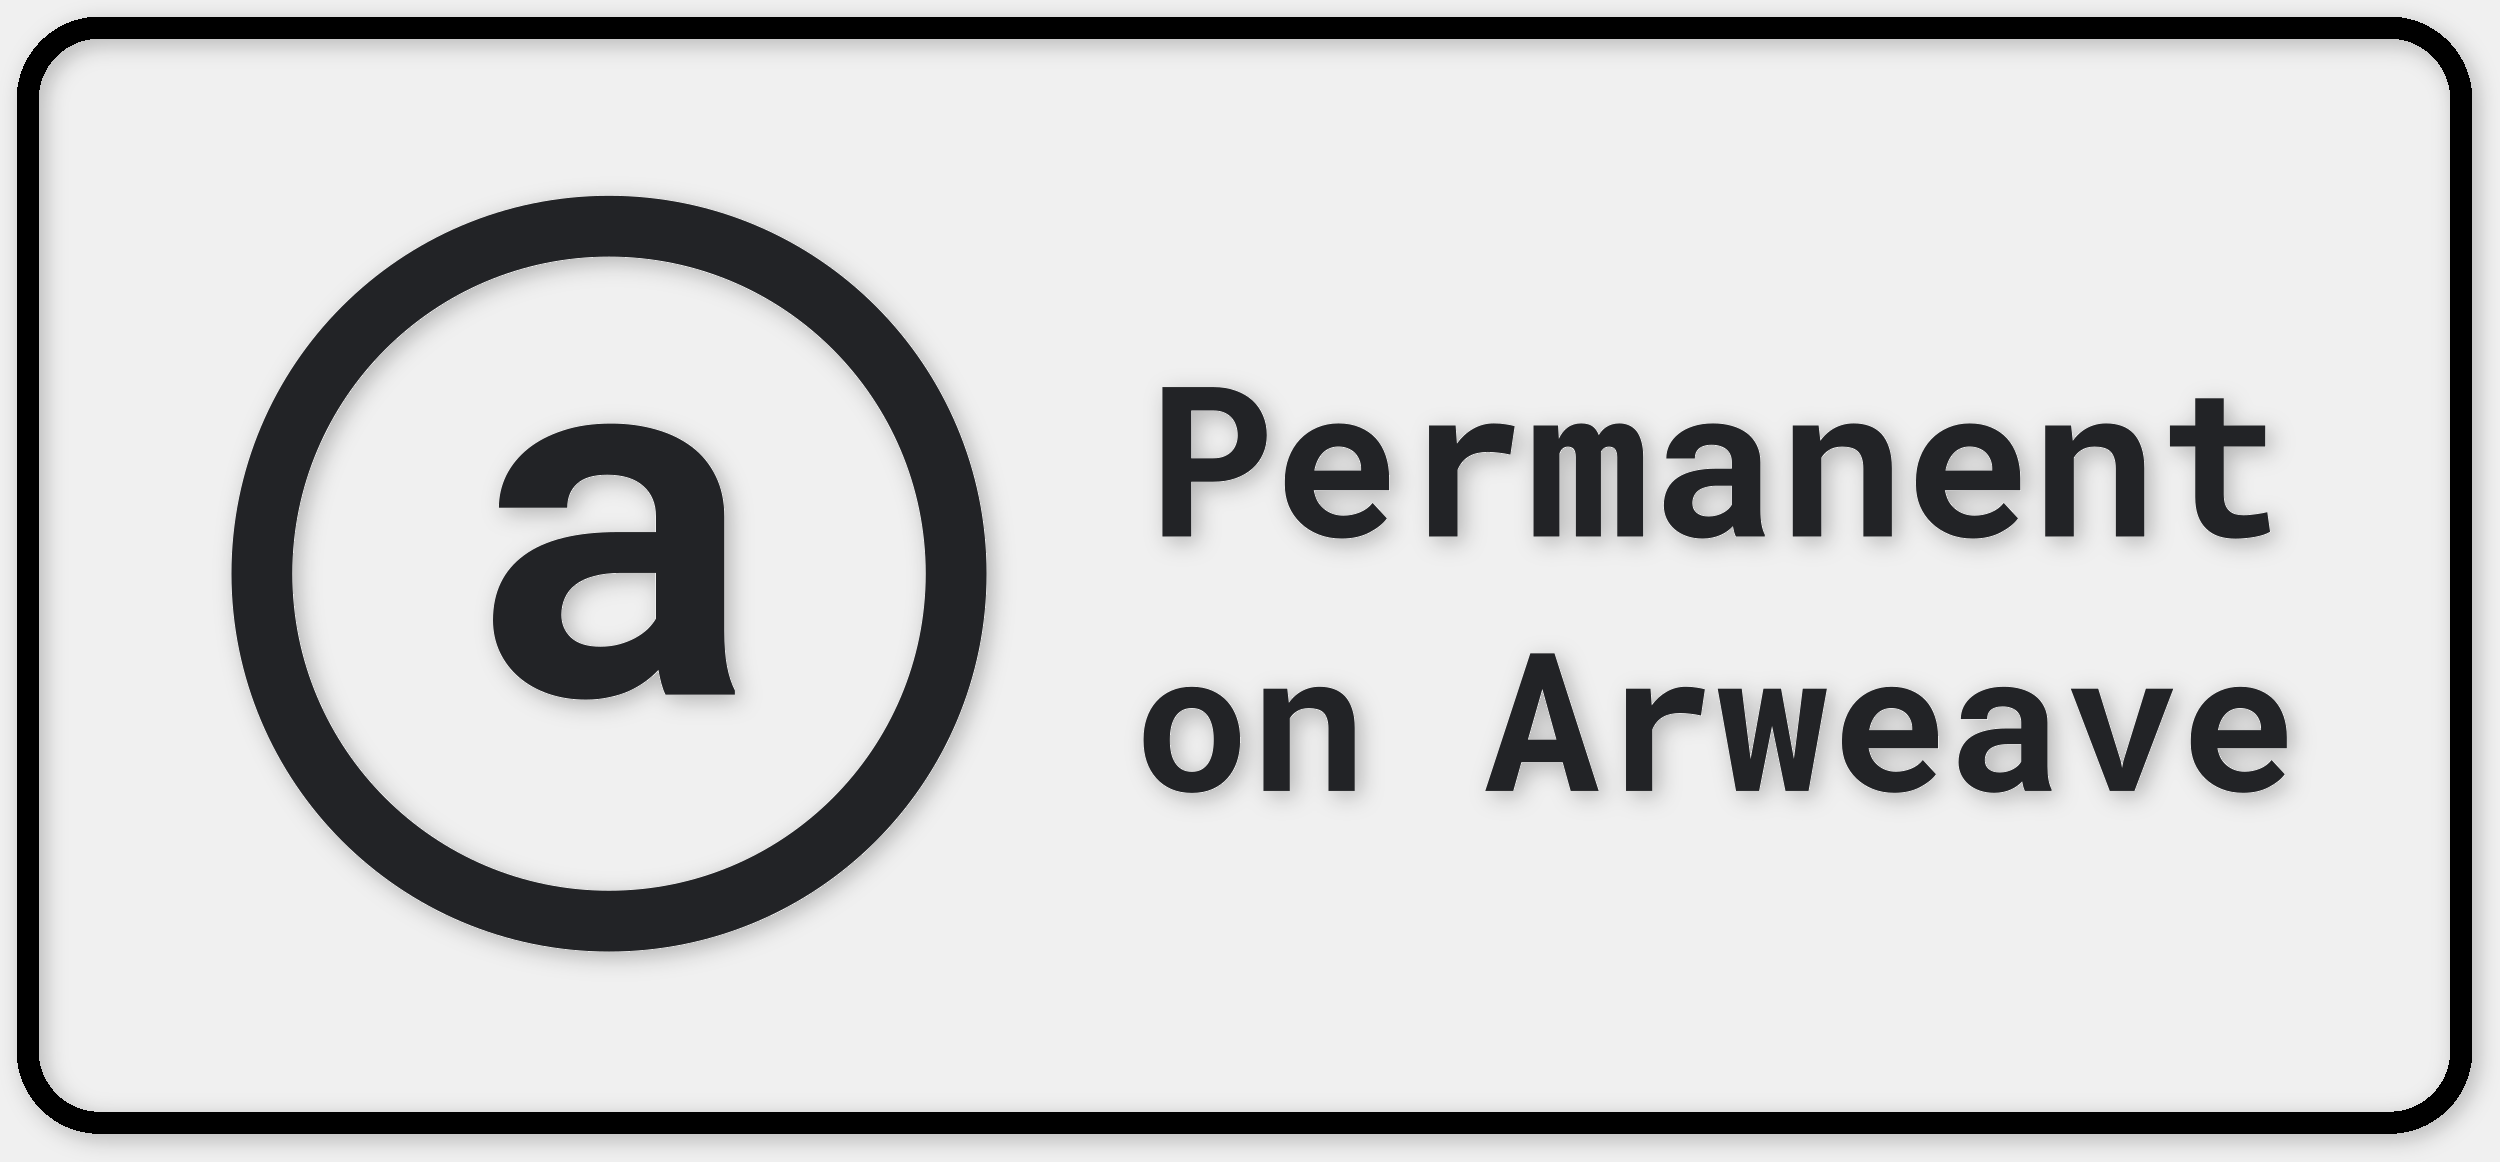
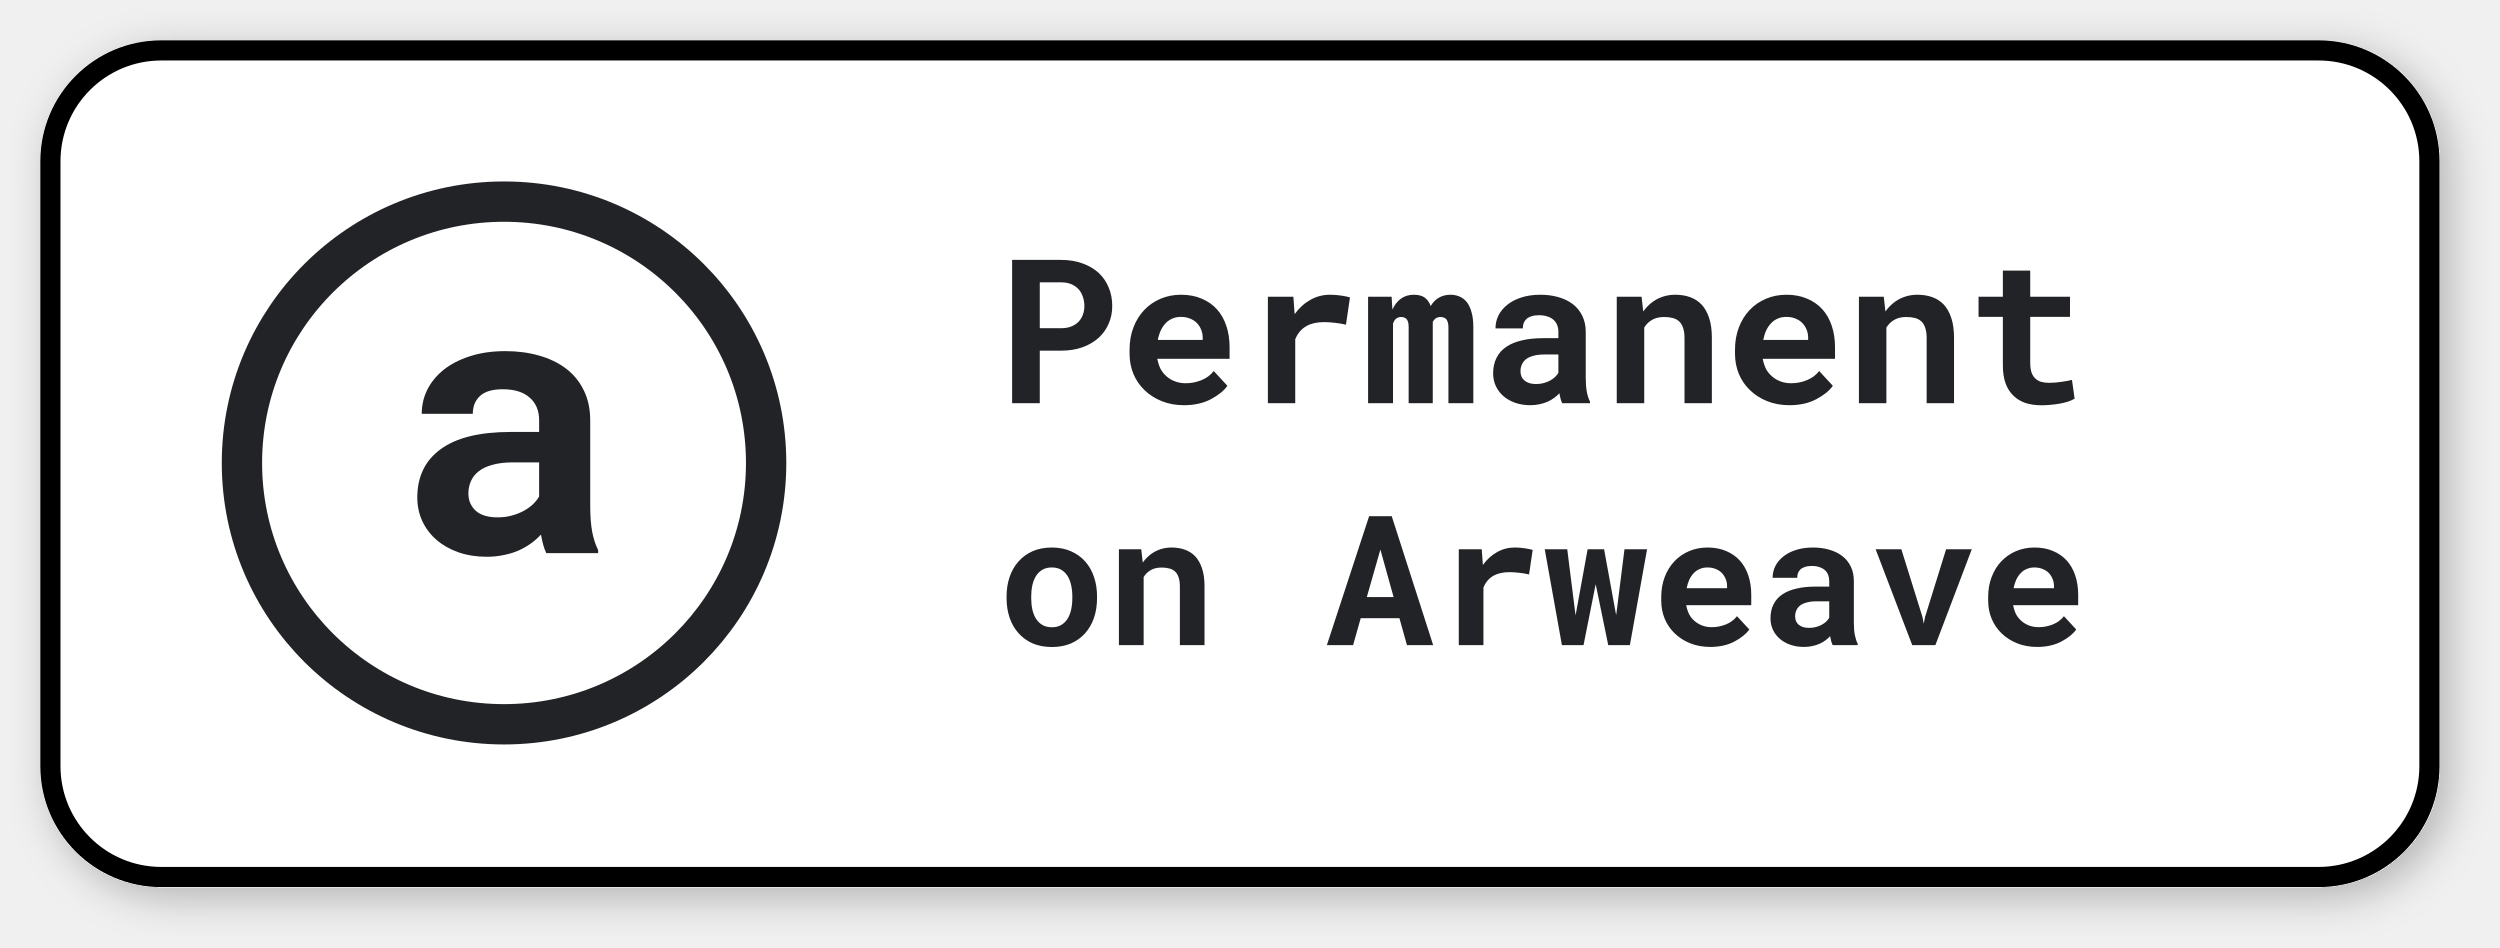
- <svg xmlns="http://www.w3.org/2000/svg" width="452" height="210" viewBox="0 0 452 210" fill="none">
-   <g filter="url(#filter0_d_134_61)">
-     <path d="M120.334 125.599C120.038 125.006 119.786 124.324 119.579 123.553C119.371 122.782 119.193 121.967 119.045 121.107C118.364 121.848 117.579 122.545 116.69 123.197C115.801 123.85 114.809 124.428 113.712 124.932C112.646 125.407 111.461 125.777 110.157 126.044C108.853 126.341 107.446 126.489 105.935 126.489C103.476 126.489 101.209 126.133 99.135 125.421C97.091 124.71 95.328 123.716 93.847 122.441C92.366 121.166 91.21 119.654 90.381 117.904C89.551 116.125 89.136 114.197 89.136 112.122C89.136 107.051 91.018 103.136 94.78 100.378C98.573 97.591 104.217 96.197 111.712 96.197H118.601V93.35C118.601 91.037 117.845 89.213 116.334 87.879C114.823 86.515 112.646 85.833 109.801 85.833C107.283 85.833 105.446 86.382 104.291 87.479C103.135 88.546 102.558 89.985 102.558 91.793H90.203C90.203 89.747 90.647 87.805 91.536 85.966C92.454 84.128 93.773 82.512 95.491 81.118C97.239 79.724 99.358 78.627 101.846 77.826C104.365 76.996 107.239 76.581 110.468 76.581C113.372 76.581 116.068 76.937 118.556 77.648C121.075 78.36 123.252 79.413 125.089 80.806C126.926 82.2 128.363 83.965 129.4 86.1C130.437 88.205 130.956 90.652 130.956 93.439V114.079C130.956 116.659 131.119 118.794 131.444 120.484C131.77 122.174 132.244 123.627 132.867 124.843V125.599H120.334ZM108.557 116.925C109.801 116.925 110.957 116.777 112.024 116.481C113.09 116.184 114.053 115.799 114.912 115.324C115.771 114.85 116.512 114.316 117.134 113.723C117.756 113.1 118.245 112.477 118.601 111.855V103.581H112.29C110.364 103.581 108.72 103.774 107.357 104.159C105.994 104.515 104.883 105.034 104.024 105.716C103.165 106.369 102.528 107.169 102.113 108.118C101.698 109.037 101.491 110.046 101.491 111.143C101.491 112.804 102.069 114.182 103.224 115.28C104.409 116.377 106.187 116.925 108.557 116.925Z" fill="#222326" />
-     <path d="M172.874 103.72C172.874 138.421 144.769 166.544 110.112 166.544C75.454 166.544 47.35 138.421 47.35 103.72C47.35 69.019 75.454 40.897 110.112 40.897C144.769 40.897 172.874 69.019 172.874 103.72Z" stroke="#222326" stroke-width="11" />
-     <path d="M215.378 87.092H219.405C220.877 87.092 222.206 86.882 223.394 86.461C224.581 86.04 225.596 85.453 226.437 84.698C227.266 83.956 227.903 83.072 228.348 82.045C228.806 81.018 229.035 79.899 229.035 78.686C229.035 77.388 228.806 76.206 228.348 75.143C227.903 74.079 227.266 73.163 226.437 72.397C225.596 71.642 224.581 71.054 223.394 70.634C222.206 70.201 220.877 69.984 219.405 69.984H210.164V97H215.378V87.092ZM215.378 82.861V74.215H219.405C220.147 74.215 220.79 74.332 221.334 74.567C221.879 74.802 222.336 75.124 222.707 75.532C223.066 75.94 223.332 76.417 223.505 76.961C223.691 77.505 223.784 78.093 223.784 78.724C223.784 79.268 223.691 79.794 223.505 80.301C223.332 80.796 223.066 81.235 222.707 81.618C222.336 82.002 221.879 82.305 221.334 82.527C220.79 82.75 220.147 82.861 219.405 82.861H215.378ZM242.58 97.371C244.522 97.371 246.204 96.994 247.626 96.239C249.049 95.485 250.088 94.644 250.744 93.716L248.164 90.933C247.571 91.7 246.798 92.275 245.845 92.658C244.893 93.042 243.909 93.233 242.895 93.233C242.178 93.233 241.516 93.122 240.91 92.899C240.303 92.677 239.765 92.361 239.295 91.953C238.838 91.557 238.473 91.118 238.201 90.636C237.928 90.141 237.706 89.492 237.533 88.688V88.632H251.152V86.442C251.152 84.97 250.948 83.628 250.539 82.416C250.131 81.191 249.538 80.146 248.758 79.28C247.967 78.414 247.002 77.746 245.864 77.276C244.738 76.794 243.452 76.553 242.004 76.553C240.607 76.553 239.314 76.806 238.126 77.314C236.939 77.821 235.912 78.532 235.046 79.447C234.18 80.363 233.506 81.457 233.024 82.731C232.541 83.993 232.3 85.391 232.3 86.925V87.667C232.3 89.015 232.541 90.283 233.024 91.471C233.519 92.646 234.218 93.666 235.121 94.532C236.024 95.41 237.106 96.103 238.368 96.61C239.629 97.118 241.033 97.371 242.58 97.371ZM241.967 80.728C242.623 80.728 243.198 80.833 243.693 81.043C244.2 81.241 244.627 81.513 244.973 81.859C245.319 82.218 245.592 82.639 245.789 83.121C245.987 83.603 246.086 84.117 246.086 84.661V85.069H237.625C237.749 84.414 237.935 83.82 238.182 83.288C238.429 82.756 238.739 82.299 239.11 81.915C239.469 81.532 239.889 81.241 240.372 81.043C240.854 80.833 241.386 80.728 241.967 80.728ZM270.078 76.553C268.729 76.553 267.486 76.88 266.348 77.536C265.21 78.179 264.233 79.07 263.416 80.208L263.379 79.763L263.175 76.924H258.37V97H263.528V84.939C263.763 84.37 264.06 83.876 264.418 83.455C264.777 83.034 265.21 82.688 265.717 82.416C266.138 82.181 266.614 82.008 267.146 81.897C267.69 81.773 268.296 81.711 268.964 81.711C269.608 81.711 270.282 81.754 270.987 81.841C271.704 81.915 272.403 82.033 273.083 82.193L273.844 77.054C273.436 76.93 272.898 76.819 272.23 76.72C271.574 76.608 270.857 76.553 270.078 76.553ZM281.693 76.924H277.258V97H281.953V81.971C282.014 81.81 282.082 81.662 282.157 81.525C282.231 81.389 282.317 81.272 282.416 81.173C282.553 81.037 282.707 80.932 282.88 80.857C283.053 80.783 283.251 80.746 283.474 80.746C283.672 80.746 283.858 80.777 284.031 80.839C284.204 80.888 284.358 80.981 284.495 81.117C284.618 81.253 284.717 81.445 284.791 81.692C284.866 81.94 284.903 82.255 284.903 82.639V97H289.449V82.193C289.449 82.045 289.449 81.927 289.449 81.841C289.449 81.754 289.449 81.699 289.449 81.674C289.511 81.538 289.585 81.42 289.671 81.321C289.758 81.21 289.857 81.111 289.968 81.024C290.104 80.938 290.247 80.87 290.395 80.82C290.556 80.771 290.735 80.746 290.933 80.746C291.119 80.746 291.298 80.777 291.471 80.839C291.657 80.888 291.817 80.981 291.954 81.117C292.09 81.266 292.195 81.463 292.269 81.711C292.356 81.958 292.399 82.274 292.399 82.657V97H297.093V82.676C297.093 81.562 296.982 80.622 296.759 79.856C296.549 79.076 296.252 78.439 295.869 77.944C295.473 77.462 295.009 77.109 294.477 76.887C293.957 76.664 293.395 76.553 292.789 76.553C292.306 76.553 291.861 76.615 291.453 76.738C291.044 76.862 290.679 77.035 290.358 77.258C290.098 77.431 289.857 77.641 289.634 77.889C289.424 78.124 289.232 78.39 289.059 78.686C288.948 78.377 288.812 78.105 288.651 77.87C288.502 77.623 288.323 77.412 288.113 77.239C287.841 77.004 287.519 76.831 287.148 76.72C286.777 76.608 286.356 76.553 285.886 76.553C284.921 76.553 284.099 76.806 283.418 77.314C282.75 77.808 282.225 78.489 281.841 79.355L281.693 76.924ZM313.848 97H319.08V96.685C318.821 96.177 318.623 95.571 318.487 94.866C318.351 94.161 318.283 93.27 318.283 92.194V83.585C318.283 82.422 318.066 81.402 317.633 80.523C317.2 79.633 316.6 78.897 315.833 78.315C315.067 77.734 314.157 77.295 313.106 76.998C312.067 76.701 310.941 76.553 309.729 76.553C308.381 76.553 307.181 76.726 306.129 77.072C305.09 77.406 304.212 77.864 303.495 78.445C302.765 79.027 302.208 79.701 301.825 80.468C301.454 81.235 301.268 82.045 301.268 82.898H306.426C306.426 82.54 306.476 82.212 306.575 81.915C306.686 81.618 306.853 81.365 307.076 81.154C307.323 80.919 307.645 80.74 308.04 80.616C308.436 80.48 308.906 80.412 309.451 80.412C310.069 80.412 310.607 80.493 311.065 80.653C311.535 80.802 311.925 81.018 312.234 81.303C312.531 81.575 312.753 81.903 312.902 82.286C313.05 82.657 313.124 83.078 313.124 83.548V84.735H310.248C308.764 84.735 307.447 84.871 306.296 85.144C305.158 85.403 304.2 85.787 303.42 86.294C302.554 86.851 301.905 87.562 301.472 88.428C301.039 89.281 300.823 90.265 300.823 91.378C300.823 92.244 300.996 93.048 301.342 93.79C301.689 94.52 302.171 95.151 302.789 95.683C303.408 96.215 304.144 96.629 304.997 96.926C305.863 97.223 306.81 97.371 307.836 97.371C308.467 97.371 309.055 97.309 309.599 97.186C310.143 97.074 310.644 96.913 311.102 96.703C311.547 96.505 311.955 96.27 312.327 95.998C312.698 95.726 313.025 95.435 313.31 95.126C313.372 95.485 313.446 95.825 313.533 96.147C313.619 96.468 313.724 96.753 313.848 97ZM308.931 93.382C308.449 93.382 308.022 93.326 307.651 93.215C307.292 93.091 306.989 92.93 306.742 92.732C306.494 92.522 306.303 92.269 306.166 91.972C306.043 91.662 305.981 91.329 305.981 90.97C305.981 90.512 306.067 90.091 306.241 89.708C306.414 89.312 306.68 88.972 307.039 88.688C307.397 88.415 307.861 88.205 308.43 88.057C308.999 87.896 309.686 87.815 310.49 87.815H313.124V91.267C312.976 91.526 312.772 91.786 312.512 92.046C312.252 92.293 311.943 92.516 311.584 92.714C311.226 92.912 310.824 93.073 310.378 93.196C309.933 93.32 309.451 93.382 308.931 93.382ZM324.127 97H329.304V82.731C329.477 82.459 329.669 82.212 329.879 81.989C330.09 81.767 330.325 81.575 330.584 81.414C330.906 81.191 331.271 81.024 331.679 80.913C332.1 80.802 332.557 80.746 333.052 80.746C333.646 80.746 334.178 80.808 334.648 80.932C335.118 81.043 335.52 81.247 335.854 81.544C336.188 81.841 336.442 82.249 336.615 82.769C336.8 83.276 336.893 83.925 336.893 84.717V97H342.051V84.643C342.051 83.183 341.878 81.946 341.532 80.932C341.198 79.905 340.728 79.064 340.122 78.408C339.503 77.765 338.773 77.295 337.932 76.998C337.091 76.701 336.163 76.553 335.149 76.553C334.357 76.553 333.609 76.664 332.904 76.887C332.199 77.109 331.549 77.431 330.955 77.852C330.609 78.099 330.281 78.377 329.972 78.686C329.663 78.996 329.378 79.336 329.119 79.707L328.803 76.924H324.127V97ZM356.691 97.371C358.633 97.371 360.315 96.994 361.738 96.239C363.16 95.485 364.199 94.644 364.855 93.716L362.276 90.933C361.682 91.7 360.909 92.275 359.956 92.658C359.004 93.042 358.021 93.233 357.006 93.233C356.289 93.233 355.627 93.122 355.021 92.899C354.415 92.677 353.877 92.361 353.407 91.953C352.949 91.557 352.584 91.118 352.312 90.636C352.04 90.141 351.817 89.492 351.644 88.688V88.632H365.263V86.442C365.263 84.97 365.059 83.628 364.651 82.416C364.243 81.191 363.649 80.146 362.87 79.28C362.078 78.414 361.113 77.746 359.975 77.276C358.849 76.794 357.563 76.553 356.116 76.553C354.718 76.553 353.425 76.806 352.238 77.314C351.05 77.821 350.024 78.532 349.158 79.447C348.292 80.363 347.618 81.457 347.135 82.731C346.653 83.993 346.412 85.391 346.412 86.925V87.667C346.412 89.015 346.653 90.283 347.135 91.471C347.63 92.646 348.329 93.666 349.232 94.532C350.135 95.41 351.217 96.103 352.479 96.61C353.741 97.118 355.145 97.371 356.691 97.371ZM356.079 80.728C356.734 80.728 357.309 80.833 357.804 81.043C358.311 81.241 358.738 81.513 359.084 81.859C359.431 82.218 359.703 82.639 359.901 83.121C360.099 83.603 360.198 84.117 360.198 84.661V85.069H351.737C351.86 84.414 352.046 83.82 352.293 83.288C352.541 82.756 352.85 82.299 353.221 81.915C353.58 81.532 354 81.241 354.483 81.043C354.965 80.833 355.497 80.728 356.079 80.728ZM369.772 97H374.949V82.731C375.122 82.459 375.314 82.212 375.524 81.989C375.734 81.767 375.969 81.575 376.229 81.414C376.551 81.191 376.915 81.024 377.324 80.913C377.744 80.802 378.202 80.746 378.697 80.746C379.29 80.746 379.822 80.808 380.292 80.932C380.762 81.043 381.164 81.247 381.498 81.544C381.832 81.841 382.086 82.249 382.259 82.769C382.445 83.276 382.538 83.925 382.538 84.717V97H387.696V84.643C387.696 83.183 387.523 81.946 387.176 80.932C386.842 79.905 386.372 79.064 385.766 78.408C385.148 77.765 384.418 77.295 383.577 76.998C382.735 76.701 381.808 76.553 380.793 76.553C380.002 76.553 379.253 76.664 378.548 76.887C377.843 77.109 377.194 77.431 376.6 77.852C376.254 78.099 375.926 78.377 375.617 78.686C375.307 78.996 375.023 79.336 374.763 79.707L374.448 76.924H369.772V97ZM402.057 72.007H396.899V76.924H392.316V80.728H396.899V89.856C396.899 91.18 397.072 92.318 397.418 93.27C397.765 94.211 398.26 94.984 398.903 95.59C399.534 96.208 400.294 96.666 401.185 96.963C402.088 97.247 403.09 97.39 404.191 97.39C404.76 97.39 405.335 97.359 405.916 97.297C406.51 97.247 407.079 97.173 407.623 97.074C408.168 96.975 408.681 96.852 409.164 96.703C409.646 96.542 410.067 96.357 410.425 96.147L409.924 92.603C409.689 92.664 409.405 92.726 409.071 92.788C408.749 92.85 408.403 92.906 408.032 92.955C407.648 93.017 407.246 93.066 406.826 93.103C406.417 93.141 406.015 93.159 405.62 93.159C405.075 93.159 404.581 93.097 404.135 92.974C403.702 92.85 403.331 92.64 403.022 92.343C402.713 92.058 402.471 91.675 402.298 91.192C402.137 90.698 402.057 90.085 402.057 89.356V80.728H409.553V76.924H402.057V72.007ZM206.758 133.583V133.942C206.758 135.298 206.951 136.551 207.339 137.702C207.726 138.841 208.296 139.833 209.048 140.676C209.788 141.519 210.7 142.18 211.782 142.658C212.876 143.125 214.118 143.359 215.508 143.359C216.886 143.359 218.117 143.125 219.199 142.658C220.282 142.18 221.193 141.519 221.934 140.676C222.674 139.833 223.238 138.841 223.625 137.702C224.013 136.551 224.206 135.298 224.206 133.942V133.583C224.206 132.239 224.013 130.997 223.625 129.858C223.238 128.707 222.674 127.71 221.934 126.867C221.182 126.024 220.264 125.363 219.182 124.885C218.1 124.406 216.864 124.167 215.474 124.167C214.084 124.167 212.847 124.406 211.765 124.885C210.694 125.363 209.788 126.024 209.048 126.867C208.296 127.71 207.726 128.707 207.339 129.858C206.951 130.997 206.758 132.239 206.758 133.583ZM211.509 133.942V133.583C211.509 132.832 211.583 132.119 211.731 131.447C211.879 130.775 212.113 130.183 212.432 129.67C212.751 129.157 213.161 128.753 213.662 128.457C214.163 128.16 214.767 128.012 215.474 128.012C216.191 128.012 216.801 128.16 217.302 128.457C217.803 128.753 218.214 129.157 218.533 129.67C218.84 130.183 219.068 130.775 219.216 131.447C219.364 132.119 219.438 132.832 219.438 133.583V133.942C219.438 134.717 219.364 135.446 219.216 136.13C219.068 136.802 218.84 137.389 218.533 137.89C218.214 138.403 217.803 138.807 217.302 139.104C216.801 139.4 216.203 139.548 215.508 139.548C214.79 139.548 214.175 139.4 213.662 139.104C213.161 138.807 212.751 138.403 212.432 137.89C212.113 137.389 211.879 136.802 211.731 136.13C211.583 135.446 211.509 134.717 211.509 133.942ZM228.428 143H233.196V129.858C233.355 129.607 233.532 129.379 233.726 129.174C233.919 128.969 234.136 128.793 234.375 128.645C234.671 128.439 235.007 128.286 235.383 128.183C235.771 128.081 236.192 128.029 236.648 128.029C237.195 128.029 237.685 128.086 238.118 128.2C238.551 128.303 238.921 128.491 239.228 128.764C239.536 129.038 239.77 129.414 239.929 129.892C240.1 130.359 240.185 130.957 240.185 131.687V143H244.936V131.618C244.936 130.274 244.777 129.134 244.458 128.2C244.15 127.255 243.717 126.48 243.159 125.876C242.589 125.284 241.917 124.851 241.143 124.577C240.368 124.304 239.513 124.167 238.579 124.167C237.85 124.167 237.161 124.27 236.511 124.475C235.862 124.68 235.264 124.976 234.717 125.363C234.398 125.591 234.096 125.847 233.811 126.132C233.526 126.417 233.264 126.73 233.025 127.072L232.734 124.509H228.428V143ZM282.534 137.805L283.987 143H289.045L281.047 118.117H276.689L268.538 143H273.596L275.066 137.805H282.534ZM276.245 133.72L278.86 124.56L281.406 133.72H276.245ZM304.768 124.167C303.526 124.167 302.381 124.469 301.333 125.073C300.285 125.665 299.385 126.486 298.633 127.534L298.599 127.124L298.411 124.509H293.984V143H298.735V131.892C298.952 131.368 299.225 130.912 299.556 130.524C299.886 130.137 300.285 129.818 300.752 129.567C301.139 129.351 301.578 129.191 302.068 129.089C302.569 128.975 303.127 128.918 303.743 128.918C304.335 128.918 304.956 128.958 305.605 129.038C306.266 129.106 306.91 129.214 307.537 129.362L308.237 124.628C307.861 124.514 307.366 124.412 306.75 124.321C306.147 124.218 305.486 124.167 304.768 124.167ZM313.877 143H318.047L320.012 133.122L320.388 131.242L320.781 133.122L322.815 143H326.985L330.3 124.509H325.942L324.575 135.412L324.336 137.207L324.011 135.446L322.012 124.509H318.833L316.833 135.498L316.509 137.258L316.287 135.498L314.902 124.509H310.561L313.877 143ZM342.502 143.342C344.291 143.342 345.841 142.994 347.151 142.299C348.461 141.604 349.418 140.83 350.022 139.975L347.646 137.412C347.1 138.118 346.387 138.648 345.51 139.001C344.633 139.354 343.727 139.531 342.793 139.531C342.132 139.531 341.523 139.428 340.964 139.223C340.406 139.018 339.91 138.728 339.477 138.352C339.056 137.987 338.72 137.583 338.469 137.138C338.219 136.682 338.013 136.084 337.854 135.344V135.292H350.398V133.276C350.398 131.92 350.21 130.684 349.834 129.567C349.458 128.439 348.911 127.477 348.193 126.679C347.464 125.882 346.575 125.266 345.527 124.833C344.49 124.389 343.306 124.167 341.973 124.167C340.685 124.167 339.495 124.401 338.401 124.868C337.307 125.335 336.361 125.99 335.564 126.833C334.766 127.676 334.145 128.684 333.701 129.858C333.257 131.02 333.035 132.307 333.035 133.72V134.404C333.035 135.646 333.257 136.813 333.701 137.907C334.157 138.99 334.801 139.93 335.632 140.727C336.464 141.536 337.461 142.174 338.623 142.641C339.785 143.108 341.078 143.342 342.502 143.342ZM341.938 128.012C342.542 128.012 343.072 128.109 343.528 128.303C343.995 128.485 344.388 128.736 344.707 129.055C345.026 129.385 345.277 129.772 345.459 130.217C345.641 130.661 345.732 131.134 345.732 131.635V132.011H337.939C338.053 131.407 338.224 130.861 338.452 130.371C338.68 129.881 338.965 129.459 339.307 129.106C339.637 128.753 340.024 128.485 340.469 128.303C340.913 128.109 341.403 128.012 341.938 128.012ZM366.103 143H370.923V142.709C370.684 142.242 370.501 141.684 370.376 141.035C370.251 140.385 370.188 139.565 370.188 138.574V130.644C370.188 129.573 369.989 128.633 369.59 127.824C369.191 127.004 368.638 126.326 367.932 125.791C367.226 125.255 366.388 124.851 365.42 124.577C364.463 124.304 363.426 124.167 362.31 124.167C361.068 124.167 359.963 124.326 358.994 124.646C358.037 124.953 357.228 125.375 356.567 125.91C355.895 126.446 355.382 127.067 355.029 127.773C354.687 128.479 354.517 129.226 354.517 130.012H359.268C359.268 129.681 359.313 129.379 359.404 129.106C359.507 128.833 359.661 128.599 359.866 128.405C360.094 128.189 360.39 128.024 360.754 127.91C361.119 127.784 361.552 127.722 362.053 127.722C362.623 127.722 363.118 127.796 363.54 127.944C363.973 128.081 364.332 128.28 364.617 128.542C364.89 128.793 365.095 129.095 365.232 129.448C365.369 129.79 365.437 130.177 365.437 130.61V131.704H362.788C361.421 131.704 360.207 131.829 359.148 132.08C358.1 132.319 357.217 132.672 356.499 133.139C355.701 133.652 355.103 134.307 354.705 135.104C354.306 135.891 354.106 136.796 354.106 137.822C354.106 138.619 354.266 139.36 354.585 140.043C354.904 140.716 355.348 141.297 355.918 141.787C356.488 142.277 357.165 142.658 357.952 142.932C358.749 143.205 359.621 143.342 360.566 143.342C361.147 143.342 361.689 143.285 362.19 143.171C362.691 143.068 363.153 142.92 363.574 142.727C363.984 142.544 364.36 142.328 364.702 142.077C365.044 141.826 365.346 141.559 365.608 141.274C365.665 141.604 365.733 141.918 365.813 142.214C365.893 142.51 365.99 142.772 366.103 143ZM361.575 139.667C361.13 139.667 360.737 139.616 360.395 139.514C360.065 139.4 359.786 139.252 359.558 139.069C359.33 138.876 359.154 138.642 359.028 138.369C358.914 138.084 358.857 137.776 358.857 137.446C358.857 137.024 358.937 136.637 359.097 136.284C359.256 135.919 359.501 135.606 359.831 135.344C360.162 135.093 360.589 134.899 361.113 134.763C361.637 134.615 362.27 134.541 363.01 134.541H365.437V137.719C365.3 137.958 365.112 138.198 364.873 138.437C364.634 138.665 364.349 138.87 364.018 139.052C363.688 139.235 363.318 139.383 362.908 139.497C362.497 139.611 362.053 139.667 361.575 139.667ZM381.45 143H385.911L392.935 124.509H387.978L383.928 137.548L383.672 138.847L383.415 137.548L379.348 124.509H374.392L381.45 143ZM405.564 143.342C407.353 143.342 408.902 142.994 410.212 142.299C411.523 141.604 412.48 140.83 413.083 139.975L410.708 137.412C410.161 138.118 409.449 138.648 408.572 139.001C407.694 139.354 406.789 139.531 405.854 139.531C405.194 139.531 404.584 139.428 404.026 139.223C403.468 139.018 402.972 138.728 402.539 138.352C402.117 137.987 401.781 137.583 401.531 137.138C401.28 136.682 401.075 136.084 400.915 135.344V135.292H413.459V133.276C413.459 131.92 413.271 130.684 412.895 129.567C412.519 128.439 411.973 127.477 411.255 126.679C410.526 125.882 409.637 125.266 408.589 124.833C407.552 124.389 406.367 124.167 405.034 124.167C403.747 124.167 402.556 124.401 401.462 124.868C400.369 125.335 399.423 125.99 398.625 126.833C397.828 127.676 397.207 128.684 396.763 129.858C396.318 131.02 396.096 132.307 396.096 133.72V134.404C396.096 135.646 396.318 136.813 396.763 137.907C397.218 138.99 397.862 139.93 398.694 140.727C399.525 141.536 400.522 142.174 401.685 142.641C402.847 143.108 404.14 143.342 405.564 143.342ZM405 128.012C405.604 128.012 406.134 128.109 406.589 128.303C407.056 128.485 407.449 128.736 407.768 129.055C408.088 129.385 408.338 129.772 408.52 130.217C408.703 130.661 408.794 131.134 408.794 131.635V132.011H401.001C401.115 131.407 401.286 130.861 401.514 130.371C401.741 129.881 402.026 129.459 402.368 129.106C402.699 128.753 403.086 128.485 403.53 128.303C403.975 128.109 404.464 128.012 405 128.012Z" fill="#222326" />
-     <rect x="5" y="5" width="440" height="198" rx="13" stroke="black" stroke-width="4" shape-rendering="crispEdges" />
+ <svg xmlns="http://www.w3.org/2000/svg" width="124" height="47" viewBox="0 0 124 47" fill="none">
+   <g filter="url(#filter0_d_0_3)">
+     <rect x="2" y="2" width="119" height="42" rx="6" fill="white" />
+     <path d="M27.097 27.434C27.036 27.313 26.984 27.173 26.942 27.016C26.899 26.858 26.863 26.692 26.832 26.516C26.692 26.667 26.532 26.81 26.349 26.943C26.167 27.076 25.963 27.195 25.738 27.298C25.52 27.395 25.277 27.47 25.009 27.525C24.742 27.585 24.453 27.616 24.143 27.616C23.639 27.616 23.174 27.543 22.749 27.398C22.33 27.252 21.968 27.049 21.664 26.788C21.36 26.528 21.123 26.219 20.953 25.861C20.783 25.498 20.698 25.104 20.698 24.68C20.698 23.643 21.084 22.843 21.856 22.28C22.633 21.71 23.791 21.425 25.328 21.425H26.741V20.843C26.741 20.371 26.586 19.998 26.276 19.725C25.966 19.447 25.52 19.307 24.936 19.307C24.42 19.307 24.043 19.419 23.806 19.644C23.569 19.862 23.451 20.156 23.451 20.525H20.917C20.917 20.107 21.008 19.71 21.19 19.334C21.379 18.959 21.649 18.628 22.002 18.344C22.36 18.059 22.794 17.835 23.305 17.671C23.821 17.501 24.411 17.416 25.073 17.416C25.669 17.416 26.222 17.489 26.732 17.635C27.248 17.78 27.695 17.995 28.072 18.28C28.449 18.565 28.743 18.925 28.956 19.362C29.169 19.792 29.275 20.292 29.275 20.862V25.08C29.275 25.607 29.308 26.043 29.375 26.389C29.442 26.734 29.539 27.031 29.667 27.279V27.434H27.097ZM24.681 25.661C24.936 25.661 25.173 25.631 25.392 25.57C25.611 25.51 25.808 25.431 25.985 25.334C26.161 25.237 26.313 25.128 26.44 25.007C26.568 24.88 26.668 24.752 26.741 24.625V22.934H25.447C25.052 22.934 24.715 22.974 24.435 23.052C24.156 23.125 23.928 23.231 23.752 23.371C23.575 23.504 23.445 23.668 23.36 23.861C23.274 24.049 23.232 24.255 23.232 24.48C23.232 24.819 23.351 25.101 23.587 25.325C23.831 25.549 24.195 25.661 24.681 25.661Z" fill="#222326" />
+     <path d="M38 22.963C38 30.119 32.182 35.925 25 35.925C17.818 35.925 12 30.119 12 22.963C12 15.806 17.818 10 25 10C32.182 10 38 15.806 38 22.963Z" stroke="#222326" stroke-width="2" />
+     <path d="M51.573 17.393H52.633C53.02 17.393 53.37 17.337 53.683 17.227C53.995 17.116 54.262 16.961 54.483 16.763C54.702 16.567 54.869 16.335 54.986 16.064C55.107 15.794 55.167 15.5 55.167 15.181C55.167 14.839 55.107 14.528 54.986 14.248C54.869 13.968 54.702 13.727 54.483 13.525C54.262 13.327 53.995 13.172 53.683 13.062C53.37 12.948 53.02 12.891 52.633 12.891H50.201V20H51.573V17.393ZM51.573 16.279V14.004H52.633C52.828 14.004 52.997 14.035 53.141 14.097C53.284 14.159 53.404 14.243 53.502 14.351C53.596 14.458 53.666 14.583 53.712 14.727C53.761 14.87 53.785 15.024 53.785 15.19C53.785 15.334 53.761 15.472 53.712 15.605C53.666 15.736 53.596 15.851 53.502 15.952C53.404 16.053 53.284 16.133 53.141 16.191C52.997 16.25 52.828 16.279 52.633 16.279H51.573ZM58.731 20.098C59.242 20.098 59.685 19.998 60.06 19.8C60.434 19.601 60.707 19.38 60.88 19.136L60.201 18.403C60.045 18.605 59.842 18.756 59.591 18.857C59.34 18.958 59.081 19.009 58.815 19.009C58.626 19.009 58.452 18.98 58.292 18.921C58.133 18.862 57.991 18.779 57.867 18.672C57.747 18.568 57.651 18.452 57.579 18.325C57.508 18.195 57.449 18.024 57.403 17.812V17.798H60.987V17.222C60.987 16.834 60.934 16.481 60.826 16.162C60.719 15.84 60.562 15.565 60.357 15.337C60.149 15.109 59.895 14.933 59.596 14.81C59.3 14.683 58.961 14.619 58.58 14.619C58.212 14.619 57.872 14.686 57.56 14.819C57.247 14.953 56.977 15.14 56.749 15.381C56.521 15.622 56.344 15.91 56.217 16.245C56.09 16.577 56.026 16.945 56.026 17.349V17.544C56.026 17.899 56.09 18.232 56.217 18.545C56.347 18.854 56.531 19.123 56.769 19.351C57.006 19.582 57.291 19.764 57.623 19.898C57.955 20.031 58.325 20.098 58.731 20.098ZM58.57 15.718C58.743 15.718 58.894 15.745 59.024 15.801C59.158 15.853 59.27 15.925 59.361 16.016C59.453 16.11 59.524 16.221 59.576 16.348C59.628 16.475 59.654 16.61 59.654 16.753V16.86H57.428C57.46 16.688 57.509 16.532 57.574 16.392C57.639 16.252 57.721 16.131 57.818 16.03C57.913 15.929 58.023 15.853 58.15 15.801C58.277 15.745 58.417 15.718 58.57 15.718ZM65.968 14.619C65.613 14.619 65.286 14.705 64.986 14.878C64.687 15.047 64.43 15.282 64.215 15.581L64.205 15.464L64.151 14.717H62.887V20H64.244V16.826C64.306 16.676 64.384 16.546 64.478 16.436C64.573 16.325 64.687 16.234 64.82 16.162C64.931 16.1 65.056 16.055 65.196 16.025C65.34 15.993 65.499 15.977 65.675 15.977C65.844 15.977 66.022 15.988 66.207 16.011C66.396 16.03 66.58 16.061 66.759 16.104L66.959 14.751C66.852 14.718 66.71 14.689 66.534 14.663C66.362 14.634 66.173 14.619 65.968 14.619ZM69.024 14.717H67.857V20H69.093V16.045C69.109 16.003 69.127 15.963 69.147 15.928C69.166 15.892 69.189 15.861 69.215 15.835C69.251 15.799 69.291 15.771 69.337 15.752C69.382 15.732 69.435 15.723 69.493 15.723C69.545 15.723 69.594 15.731 69.64 15.747C69.685 15.76 69.726 15.784 69.762 15.82C69.794 15.856 69.82 15.907 69.84 15.972C69.859 16.037 69.869 16.12 69.869 16.221V20H71.065V16.104C71.065 16.064 71.065 16.034 71.065 16.011C71.065 15.988 71.065 15.973 71.065 15.967C71.082 15.931 71.101 15.9 71.124 15.874C71.147 15.845 71.173 15.819 71.202 15.796C71.238 15.773 71.275 15.755 71.314 15.742C71.357 15.729 71.404 15.723 71.456 15.723C71.505 15.723 71.552 15.731 71.598 15.747C71.647 15.76 71.689 15.784 71.725 15.82C71.76 15.859 71.788 15.912 71.808 15.977C71.83 16.042 71.842 16.125 71.842 16.226V20H73.077V16.23C73.077 15.938 73.048 15.69 72.989 15.488C72.934 15.283 72.856 15.116 72.755 14.985C72.651 14.858 72.529 14.766 72.389 14.707C72.252 14.648 72.104 14.619 71.944 14.619C71.817 14.619 71.7 14.635 71.593 14.668C71.485 14.7 71.389 14.746 71.305 14.805C71.236 14.85 71.173 14.906 71.114 14.971C71.059 15.033 71.008 15.102 70.963 15.181C70.934 15.099 70.898 15.028 70.856 14.966C70.816 14.901 70.769 14.845 70.714 14.8C70.642 14.738 70.558 14.692 70.46 14.663C70.362 14.634 70.252 14.619 70.128 14.619C69.874 14.619 69.658 14.686 69.478 14.819C69.303 14.95 69.164 15.129 69.064 15.356L69.024 14.717ZM77.486 20H78.863V19.917C78.795 19.784 78.743 19.624 78.707 19.439C78.671 19.253 78.653 19.019 78.653 18.735V16.47C78.653 16.164 78.596 15.895 78.482 15.664C78.368 15.43 78.211 15.236 78.009 15.083C77.807 14.93 77.568 14.815 77.291 14.736C77.018 14.658 76.721 14.619 76.402 14.619C76.047 14.619 75.732 14.665 75.455 14.756C75.182 14.844 74.951 14.964 74.762 15.117C74.57 15.27 74.423 15.448 74.322 15.649C74.225 15.851 74.176 16.064 74.176 16.289H75.533C75.533 16.195 75.546 16.108 75.572 16.03C75.602 15.952 75.645 15.885 75.704 15.83C75.769 15.768 75.854 15.721 75.958 15.688C76.062 15.653 76.186 15.635 76.329 15.635C76.492 15.635 76.633 15.656 76.754 15.698C76.878 15.737 76.98 15.794 77.061 15.869C77.14 15.941 77.198 16.027 77.237 16.128C77.276 16.226 77.296 16.336 77.296 16.46V16.773H76.539C76.148 16.773 75.802 16.808 75.499 16.88C75.2 16.948 74.947 17.049 74.742 17.183C74.514 17.329 74.343 17.516 74.23 17.744C74.116 17.969 74.059 18.227 74.059 18.52C74.059 18.748 74.104 18.96 74.195 19.155C74.287 19.347 74.413 19.513 74.576 19.653C74.739 19.793 74.933 19.902 75.157 19.98C75.385 20.059 75.634 20.098 75.904 20.098C76.07 20.098 76.225 20.081 76.368 20.049C76.511 20.02 76.643 19.977 76.764 19.922C76.881 19.87 76.988 19.808 77.086 19.736C77.184 19.665 77.27 19.588 77.345 19.507C77.361 19.601 77.38 19.691 77.403 19.775C77.426 19.86 77.454 19.935 77.486 20ZM76.192 19.048C76.065 19.048 75.953 19.033 75.856 19.004C75.761 18.971 75.681 18.929 75.616 18.877C75.551 18.822 75.501 18.755 75.465 18.677C75.432 18.595 75.416 18.508 75.416 18.413C75.416 18.293 75.439 18.182 75.484 18.081C75.53 17.977 75.6 17.887 75.694 17.812C75.789 17.741 75.911 17.686 76.061 17.646C76.21 17.604 76.391 17.583 76.603 17.583H77.296V18.491C77.257 18.56 77.203 18.628 77.135 18.696C77.066 18.761 76.985 18.82 76.891 18.872C76.796 18.924 76.69 18.966 76.573 18.999C76.456 19.032 76.329 19.048 76.192 19.048ZM80.191 20H81.554V16.245C81.599 16.174 81.65 16.108 81.705 16.05C81.76 15.991 81.822 15.941 81.891 15.898C81.975 15.84 82.071 15.796 82.179 15.767C82.289 15.737 82.41 15.723 82.54 15.723C82.696 15.723 82.836 15.739 82.96 15.771C83.084 15.801 83.189 15.854 83.277 15.933C83.365 16.011 83.432 16.118 83.478 16.255C83.526 16.388 83.551 16.559 83.551 16.768V20H84.908V16.748C84.908 16.364 84.863 16.038 84.772 15.771C84.684 15.501 84.56 15.28 84.4 15.107C84.238 14.938 84.046 14.815 83.824 14.736C83.603 14.658 83.359 14.619 83.092 14.619C82.883 14.619 82.686 14.648 82.501 14.707C82.315 14.766 82.144 14.85 81.988 14.961C81.897 15.026 81.811 15.099 81.73 15.181C81.648 15.262 81.573 15.352 81.505 15.449L81.422 14.717H80.191V20ZM88.761 20.098C89.272 20.098 89.715 19.998 90.089 19.8C90.463 19.601 90.737 19.38 90.909 19.136L90.231 18.403C90.074 18.605 89.871 18.756 89.62 18.857C89.37 18.958 89.111 19.009 88.844 19.009C88.655 19.009 88.481 18.98 88.321 18.921C88.162 18.862 88.02 18.779 87.897 18.672C87.776 18.568 87.68 18.452 87.608 18.325C87.537 18.195 87.478 18.024 87.433 17.812V17.798H91.017V17.222C91.017 16.834 90.963 16.481 90.856 16.162C90.748 15.84 90.592 15.565 90.387 15.337C90.178 15.109 89.924 14.933 89.625 14.81C89.329 14.683 88.99 14.619 88.609 14.619C88.242 14.619 87.901 14.686 87.589 14.819C87.276 14.953 87.006 15.14 86.778 15.381C86.55 15.622 86.373 15.91 86.246 16.245C86.119 16.577 86.056 16.945 86.056 17.349V17.544C86.056 17.899 86.119 18.232 86.246 18.545C86.376 18.854 86.56 19.123 86.798 19.351C87.035 19.582 87.32 19.764 87.652 19.898C87.984 20.031 88.354 20.098 88.761 20.098ZM88.6 15.718C88.772 15.718 88.924 15.745 89.054 15.801C89.187 15.853 89.299 15.925 89.391 16.016C89.482 16.11 89.553 16.221 89.606 16.348C89.658 16.475 89.684 16.61 89.684 16.753V16.86H87.457C87.49 16.688 87.538 16.532 87.603 16.392C87.669 16.252 87.75 16.131 87.848 16.03C87.942 15.929 88.053 15.853 88.18 15.801C88.307 15.745 88.447 15.718 88.6 15.718ZM92.203 20H93.565V16.245C93.611 16.174 93.662 16.108 93.717 16.05C93.772 15.991 93.834 15.941 93.902 15.898C93.987 15.84 94.083 15.796 94.19 15.767C94.301 15.737 94.421 15.723 94.552 15.723C94.708 15.723 94.848 15.739 94.972 15.771C95.095 15.801 95.201 15.854 95.289 15.933C95.377 16.011 95.444 16.118 95.489 16.255C95.538 16.388 95.562 16.559 95.562 16.768V20H96.92V16.748C96.92 16.364 96.874 16.038 96.783 15.771C96.695 15.501 96.572 15.28 96.412 15.107C96.249 14.938 96.057 14.815 95.836 14.736C95.615 14.658 95.37 14.619 95.103 14.619C94.895 14.619 94.698 14.648 94.513 14.707C94.327 14.766 94.156 14.85 94 14.961C93.909 15.026 93.823 15.099 93.741 15.181C93.66 15.262 93.585 15.352 93.517 15.449L93.434 14.717H92.203V20ZM100.699 13.423H99.342V14.717H98.136V15.718H99.342V18.12C99.342 18.468 99.387 18.768 99.478 19.019C99.57 19.266 99.7 19.469 99.869 19.629C100.035 19.792 100.235 19.912 100.47 19.99C100.707 20.065 100.971 20.102 101.261 20.102C101.41 20.102 101.562 20.094 101.715 20.078C101.871 20.065 102.021 20.046 102.164 20.02C102.307 19.994 102.442 19.961 102.569 19.922C102.696 19.88 102.807 19.831 102.901 19.775L102.77 18.843C102.708 18.859 102.633 18.875 102.545 18.892C102.46 18.908 102.369 18.922 102.271 18.936C102.171 18.952 102.065 18.965 101.954 18.975C101.847 18.984 101.741 18.989 101.637 18.989C101.493 18.989 101.363 18.973 101.246 18.94C101.132 18.908 101.035 18.852 100.953 18.774C100.872 18.7 100.808 18.599 100.763 18.472C100.72 18.341 100.699 18.18 100.699 17.988V15.718H102.672V14.717H100.699V13.423ZM49.926 29.579V29.671C49.926 30.02 49.976 30.342 50.076 30.638C50.175 30.931 50.322 31.186 50.515 31.402C50.706 31.619 50.94 31.789 51.218 31.912C51.499 32.032 51.819 32.092 52.176 32.092C52.531 32.092 52.847 32.032 53.126 31.912C53.404 31.789 53.638 31.619 53.829 31.402C54.019 31.186 54.164 30.931 54.264 30.638C54.363 30.342 54.413 30.02 54.413 29.671V29.579C54.413 29.233 54.363 28.914 54.264 28.621C54.164 28.325 54.019 28.068 53.829 27.852C53.635 27.635 53.399 27.465 53.121 27.342C52.843 27.219 52.525 27.157 52.167 27.157C51.81 27.157 51.492 27.219 51.214 27.342C50.938 27.465 50.706 27.635 50.515 27.852C50.322 28.068 50.175 28.325 50.076 28.621C49.976 28.914 49.926 29.233 49.926 29.579ZM51.148 29.671V29.579C51.148 29.385 51.167 29.202 51.205 29.029C51.243 28.856 51.303 28.704 51.385 28.572C51.467 28.44 51.573 28.336 51.702 28.26C51.831 28.184 51.986 28.146 52.167 28.146C52.352 28.146 52.509 28.184 52.638 28.26C52.767 28.336 52.872 28.44 52.954 28.572C53.033 28.704 53.092 28.856 53.13 29.029C53.168 29.202 53.187 29.385 53.187 29.579V29.671C53.187 29.87 53.168 30.058 53.13 30.233C53.092 30.406 53.033 30.557 52.954 30.686C52.872 30.818 52.767 30.922 52.638 30.998C52.509 31.074 52.355 31.112 52.176 31.112C51.992 31.112 51.834 31.074 51.702 30.998C51.573 30.922 51.467 30.818 51.385 30.686C51.303 30.557 51.243 30.406 51.205 30.233C51.167 30.058 51.148 29.87 51.148 29.671ZM55.498 32H56.725V28.621C56.766 28.556 56.811 28.498 56.861 28.445C56.911 28.392 56.966 28.347 57.028 28.309C57.104 28.256 57.19 28.216 57.287 28.19C57.387 28.164 57.495 28.15 57.612 28.15C57.753 28.15 57.879 28.165 57.99 28.194C58.102 28.221 58.197 28.269 58.276 28.339C58.355 28.41 58.415 28.506 58.456 28.629C58.5 28.75 58.522 28.903 58.522 29.091V32H59.744V29.073C59.744 28.727 59.703 28.435 59.621 28.194C59.541 27.951 59.43 27.752 59.287 27.597C59.14 27.444 58.967 27.333 58.768 27.263C58.569 27.192 58.349 27.157 58.109 27.157C57.921 27.157 57.744 27.184 57.577 27.236C57.41 27.289 57.256 27.365 57.116 27.465C57.034 27.523 56.956 27.589 56.883 27.663C56.81 27.736 56.742 27.816 56.681 27.904L56.606 27.245H55.498V32ZM69.412 30.664L69.785 32H71.086L69.029 25.602H67.909L65.812 32H67.113L67.491 30.664H69.412ZM67.794 29.614L68.467 27.258L69.122 29.614H67.794ZM75.129 27.157C74.81 27.157 74.515 27.235 74.246 27.39C73.976 27.543 73.745 27.753 73.551 28.023L73.543 27.918L73.494 27.245H72.356V32H73.578V29.144C73.633 29.009 73.704 28.892 73.789 28.792C73.874 28.692 73.976 28.61 74.096 28.546C74.196 28.49 74.309 28.449 74.435 28.423C74.564 28.394 74.707 28.379 74.865 28.379C75.018 28.379 75.177 28.389 75.344 28.41C75.514 28.427 75.68 28.455 75.841 28.493L76.021 27.276C75.924 27.247 75.797 27.22 75.639 27.197C75.483 27.17 75.314 27.157 75.129 27.157ZM77.471 32H78.543L79.049 29.46L79.145 28.977L79.247 29.46L79.769 32H80.842L81.694 27.245H80.574L80.222 30.049L80.161 30.51L80.077 30.058L79.563 27.245H78.746L78.231 30.071L78.148 30.523L78.091 30.071L77.735 27.245H76.619L77.471 32ZM84.832 32.088C85.292 32.088 85.69 31.998 86.027 31.82C86.364 31.641 86.61 31.442 86.766 31.222L86.155 30.563C86.014 30.745 85.831 30.881 85.606 30.972C85.38 31.062 85.147 31.108 84.907 31.108C84.737 31.108 84.58 31.081 84.436 31.029C84.293 30.976 84.165 30.901 84.054 30.805C83.946 30.711 83.859 30.607 83.795 30.493C83.731 30.375 83.678 30.222 83.637 30.031V30.018H86.862V29.5C86.862 29.151 86.814 28.833 86.717 28.546C86.621 28.256 86.48 28.008 86.295 27.803C86.108 27.598 85.879 27.44 85.61 27.329C85.343 27.214 85.039 27.157 84.696 27.157C84.365 27.157 84.059 27.217 83.777 27.337C83.496 27.457 83.253 27.626 83.048 27.843C82.843 28.06 82.683 28.319 82.569 28.621C82.455 28.919 82.397 29.25 82.397 29.614V29.79C82.397 30.109 82.455 30.409 82.569 30.69C82.686 30.969 82.852 31.21 83.065 31.416C83.279 31.623 83.536 31.788 83.835 31.908C84.133 32.028 84.466 32.088 84.832 32.088ZM84.687 28.146C84.842 28.146 84.978 28.171 85.096 28.221C85.216 28.268 85.317 28.332 85.399 28.414C85.481 28.499 85.545 28.599 85.592 28.713C85.639 28.827 85.663 28.949 85.663 29.078V29.174H83.659C83.688 29.019 83.732 28.878 83.79 28.752C83.849 28.627 83.922 28.518 84.01 28.427C84.095 28.336 84.195 28.268 84.309 28.221C84.423 28.171 84.549 28.146 84.687 28.146ZM90.901 32H92.14V31.925C92.079 31.805 92.032 31.662 91.999 31.495C91.967 31.328 91.951 31.117 91.951 30.862V28.823C91.951 28.547 91.9 28.306 91.797 28.098C91.695 27.887 91.553 27.712 91.371 27.575C91.189 27.437 90.974 27.333 90.725 27.263C90.479 27.192 90.212 27.157 89.925 27.157C89.606 27.157 89.322 27.198 89.073 27.28C88.827 27.359 88.619 27.468 88.449 27.605C88.276 27.743 88.144 27.903 88.053 28.084C87.965 28.266 87.921 28.458 87.921 28.66H89.143C89.143 28.575 89.155 28.498 89.178 28.427C89.205 28.357 89.244 28.297 89.297 28.247C89.356 28.191 89.432 28.149 89.525 28.12C89.619 28.087 89.731 28.071 89.859 28.071C90.006 28.071 90.133 28.09 90.242 28.128C90.353 28.164 90.445 28.215 90.519 28.282C90.589 28.347 90.642 28.424 90.677 28.515C90.712 28.603 90.73 28.703 90.73 28.814V29.095H90.048C89.697 29.095 89.385 29.127 89.112 29.192C88.843 29.253 88.616 29.344 88.431 29.464C88.226 29.596 88.072 29.765 87.97 29.97C87.867 30.172 87.816 30.405 87.816 30.669C87.816 30.873 87.857 31.064 87.939 31.24C88.021 31.413 88.135 31.562 88.282 31.688C88.428 31.814 88.603 31.912 88.805 31.982C89.01 32.053 89.234 32.088 89.477 32.088C89.626 32.088 89.766 32.073 89.894 32.044C90.023 32.018 90.142 31.98 90.251 31.93C90.356 31.883 90.453 31.827 90.54 31.763C90.628 31.698 90.706 31.629 90.773 31.556C90.788 31.641 90.806 31.722 90.826 31.798C90.847 31.874 90.872 31.941 90.901 32ZM89.736 31.143C89.622 31.143 89.521 31.13 89.433 31.104C89.348 31.074 89.276 31.036 89.218 30.989C89.159 30.939 89.114 30.879 89.082 30.809C89.052 30.736 89.038 30.657 89.038 30.572C89.038 30.463 89.058 30.364 89.099 30.273C89.14 30.179 89.203 30.099 89.288 30.031C89.373 29.967 89.483 29.917 89.618 29.882C89.752 29.844 89.915 29.825 90.106 29.825H90.73V30.642C90.694 30.704 90.646 30.765 90.585 30.827C90.523 30.885 90.45 30.938 90.365 30.985C90.28 31.032 90.185 31.07 90.079 31.099C89.974 31.128 89.859 31.143 89.736 31.143ZM94.847 32H95.994L97.8 27.245H96.526L95.484 30.598L95.418 30.932L95.353 30.598L94.307 27.245H93.032L94.847 32ZM101.048 32.088C101.508 32.088 101.906 31.998 102.243 31.82C102.58 31.641 102.826 31.442 102.981 31.222L102.371 30.563C102.23 30.745 102.047 30.881 101.821 30.972C101.596 31.062 101.363 31.108 101.123 31.108C100.953 31.108 100.796 31.081 100.652 31.029C100.509 30.976 100.381 30.901 100.27 30.805C100.162 30.711 100.075 30.607 100.011 30.493C99.946 30.375 99.894 30.222 99.853 30.031V30.018H103.078V29.5C103.078 29.151 103.03 28.833 102.933 28.546C102.836 28.256 102.696 28.008 102.511 27.803C102.324 27.598 102.095 27.44 101.826 27.329C101.559 27.214 101.254 27.157 100.912 27.157C100.581 27.157 100.274 27.217 99.993 27.337C99.712 27.457 99.469 27.626 99.264 27.843C99.059 28.06 98.899 28.319 98.785 28.621C98.67 28.919 98.613 29.25 98.613 29.614V29.79C98.613 30.109 98.67 30.409 98.785 30.69C98.902 30.969 99.067 31.21 99.281 31.416C99.495 31.623 99.751 31.788 100.05 31.908C100.349 32.028 100.682 32.088 101.048 32.088ZM100.903 28.146C101.058 28.146 101.194 28.171 101.312 28.221C101.432 28.268 101.533 28.332 101.615 28.414C101.697 28.499 101.761 28.599 101.808 28.713C101.855 28.827 101.878 28.949 101.878 29.078V29.174H99.874C99.904 29.019 99.948 28.878 100.006 28.752C100.065 28.627 100.138 28.518 100.226 28.427C100.311 28.336 100.411 28.268 100.525 28.221C100.639 28.171 100.765 28.146 100.903 28.146Z" fill="#222326" />
+     <rect x="2.5" y="2.5" width="118" height="41" rx="5.5" stroke="black" />
  </g>
  <defs>
-     <filter id="filter0_d_134_61" x="0" y="0" width="452" height="210" filterUnits="userSpaceOnUse" color-interpolation-filters="sRGB">
+     <filter id="filter0_d_0_3" x="0.5" y="0.5" width="123" height="46" filterUnits="userSpaceOnUse" color-interpolation-filters="sRGB">
      <feFlood flood-opacity="0" result="BackgroundImageFix" />
      <feColorMatrix in="SourceAlpha" type="matrix" values="0 0 0 0 0 0 0 0 0 0 0 0 0 0 0 0 0 0 127 0" result="hardAlpha" />
-       <feOffset dx="1" dy="1" />
-       <feGaussianBlur stdDeviation="2" />
+       <feOffset dx="0.5" dy="0.5" />
+       <feGaussianBlur stdDeviation="1" />
      <feComposite in2="hardAlpha" operator="out" />
      <feColorMatrix type="matrix" values="0 0 0 0 0 0 0 0 0 0 0 0 0 0 0 0 0 0 0.25 0" />
-       <feBlend mode="normal" in2="BackgroundImageFix" result="effect1_dropShadow_134_61" />
-       <feBlend mode="normal" in="SourceGraphic" in2="effect1_dropShadow_134_61" result="shape" />
+       <feBlend mode="normal" in2="BackgroundImageFix" result="effect1_dropShadow_0_3" />
+       <feBlend mode="normal" in="SourceGraphic" in2="effect1_dropShadow_0_3" result="shape" />
    </filter>
  </defs>
</svg>
